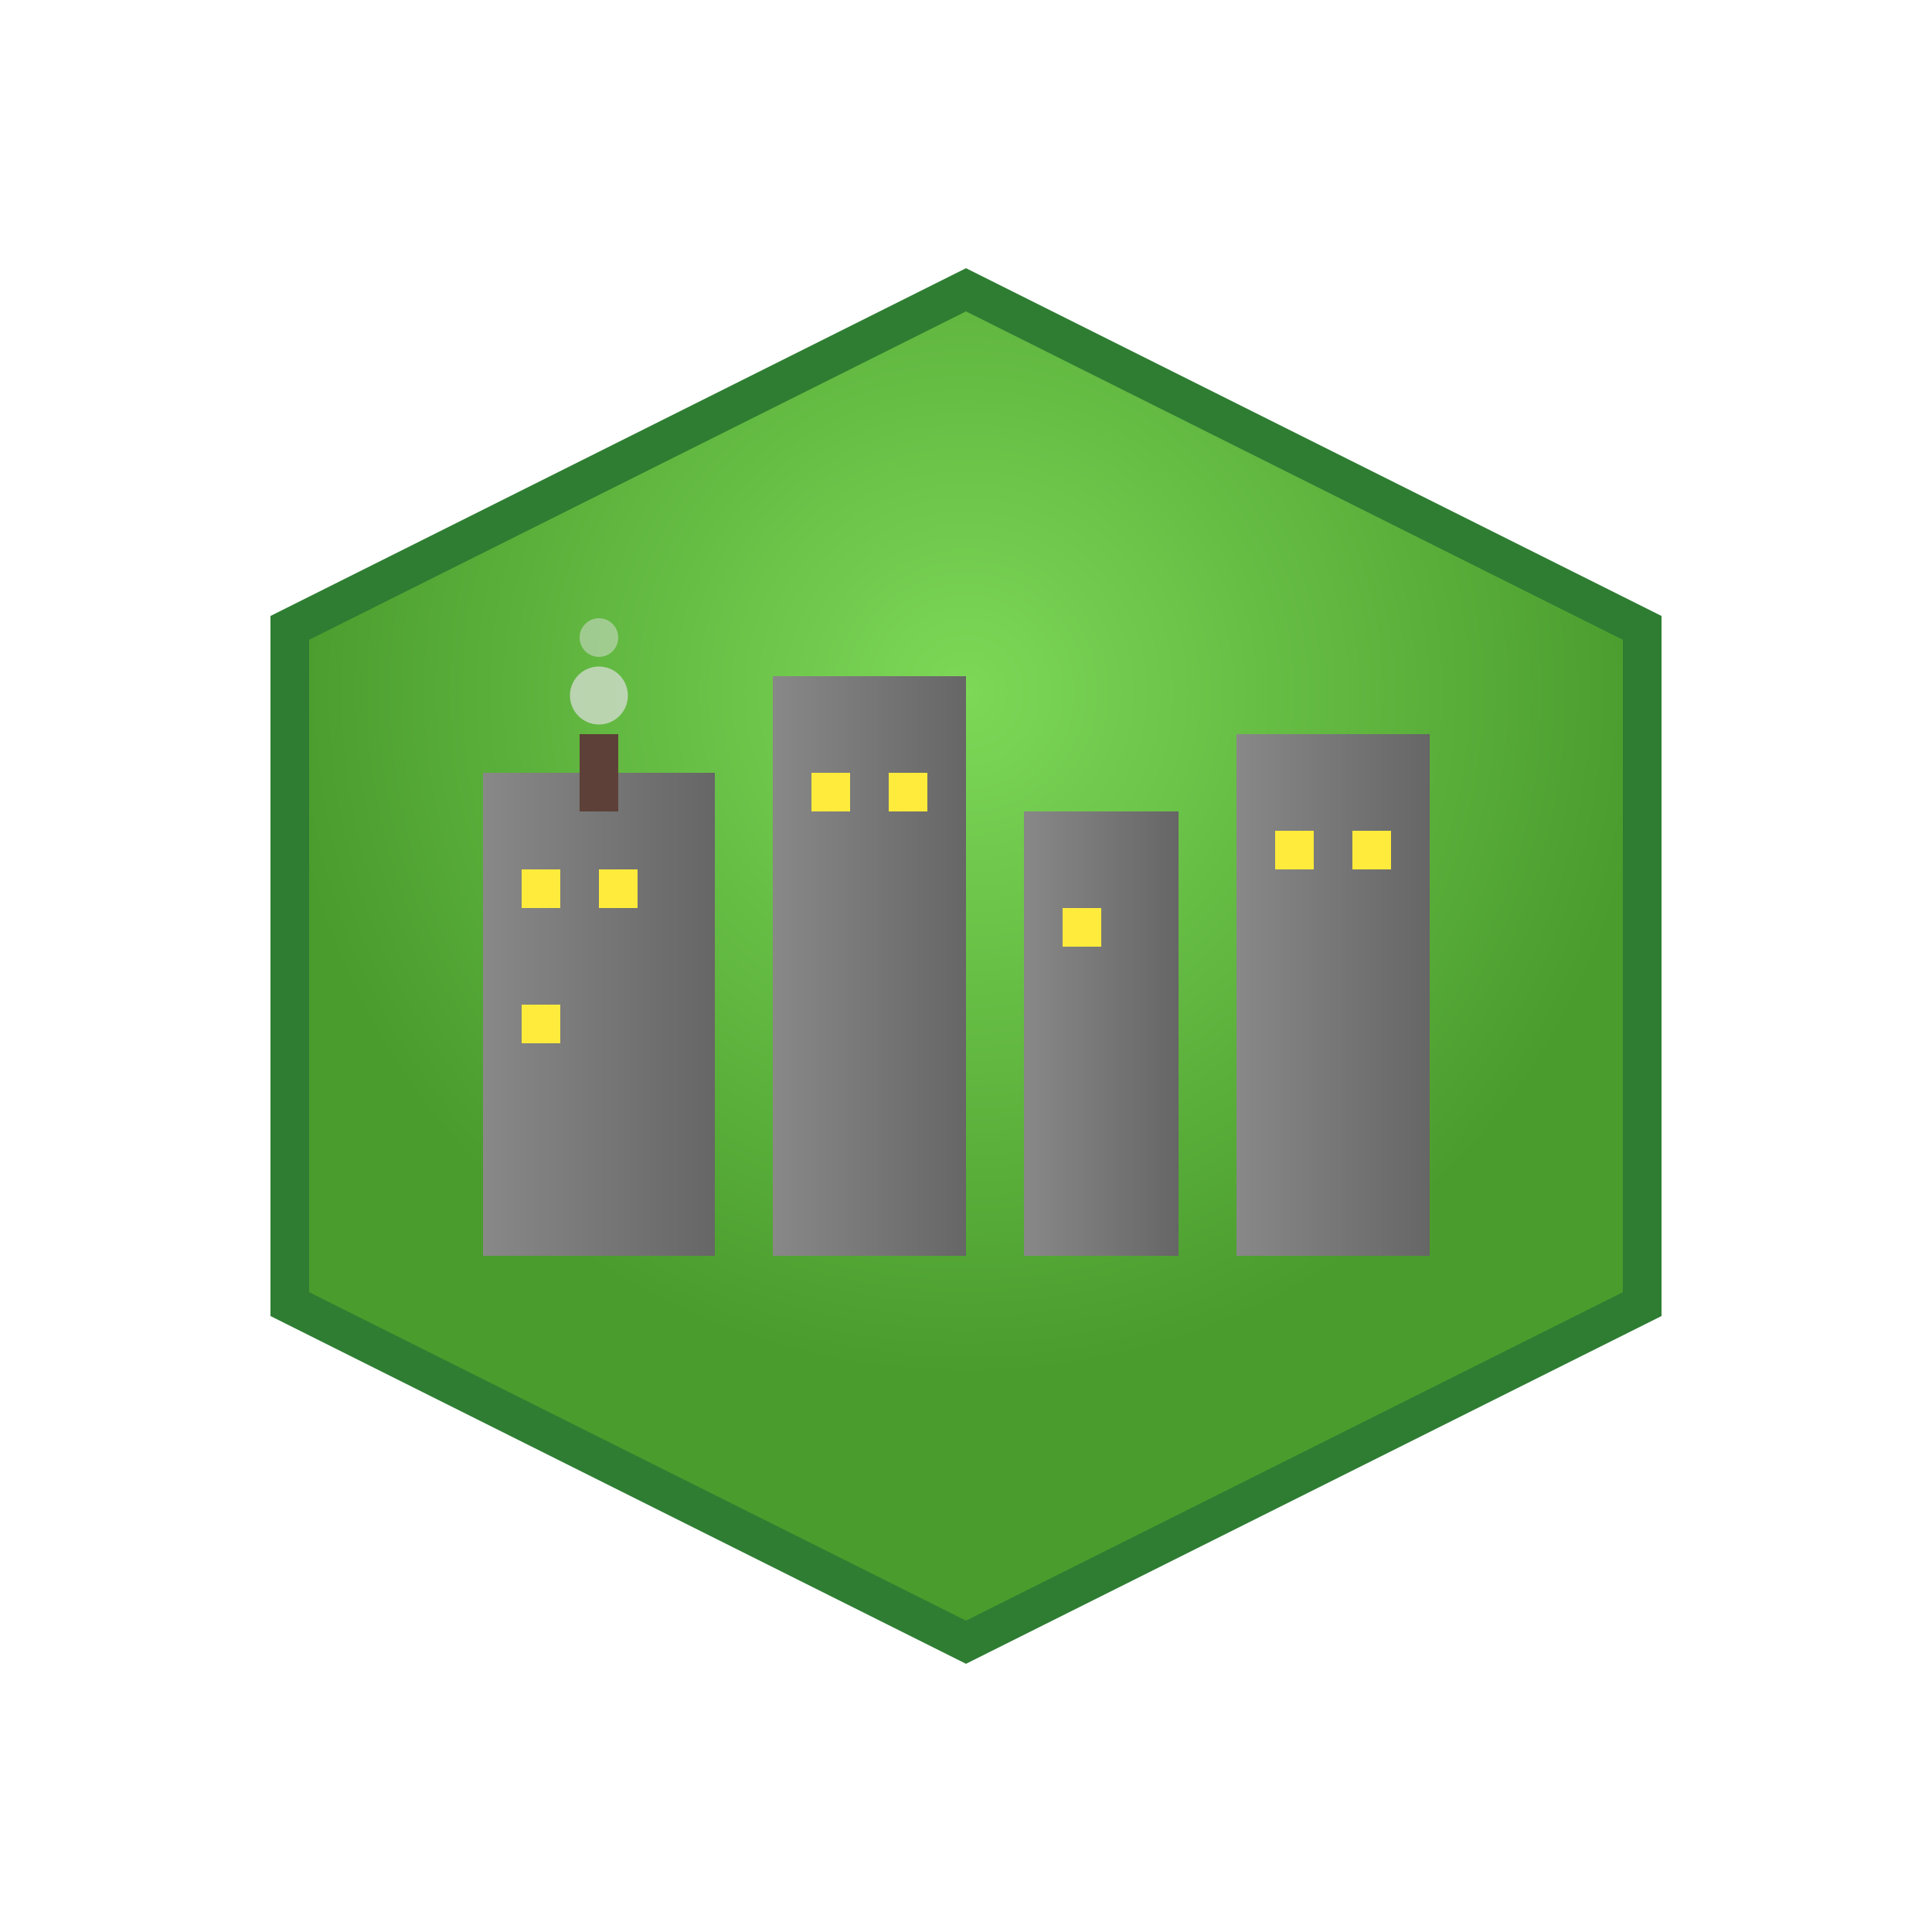
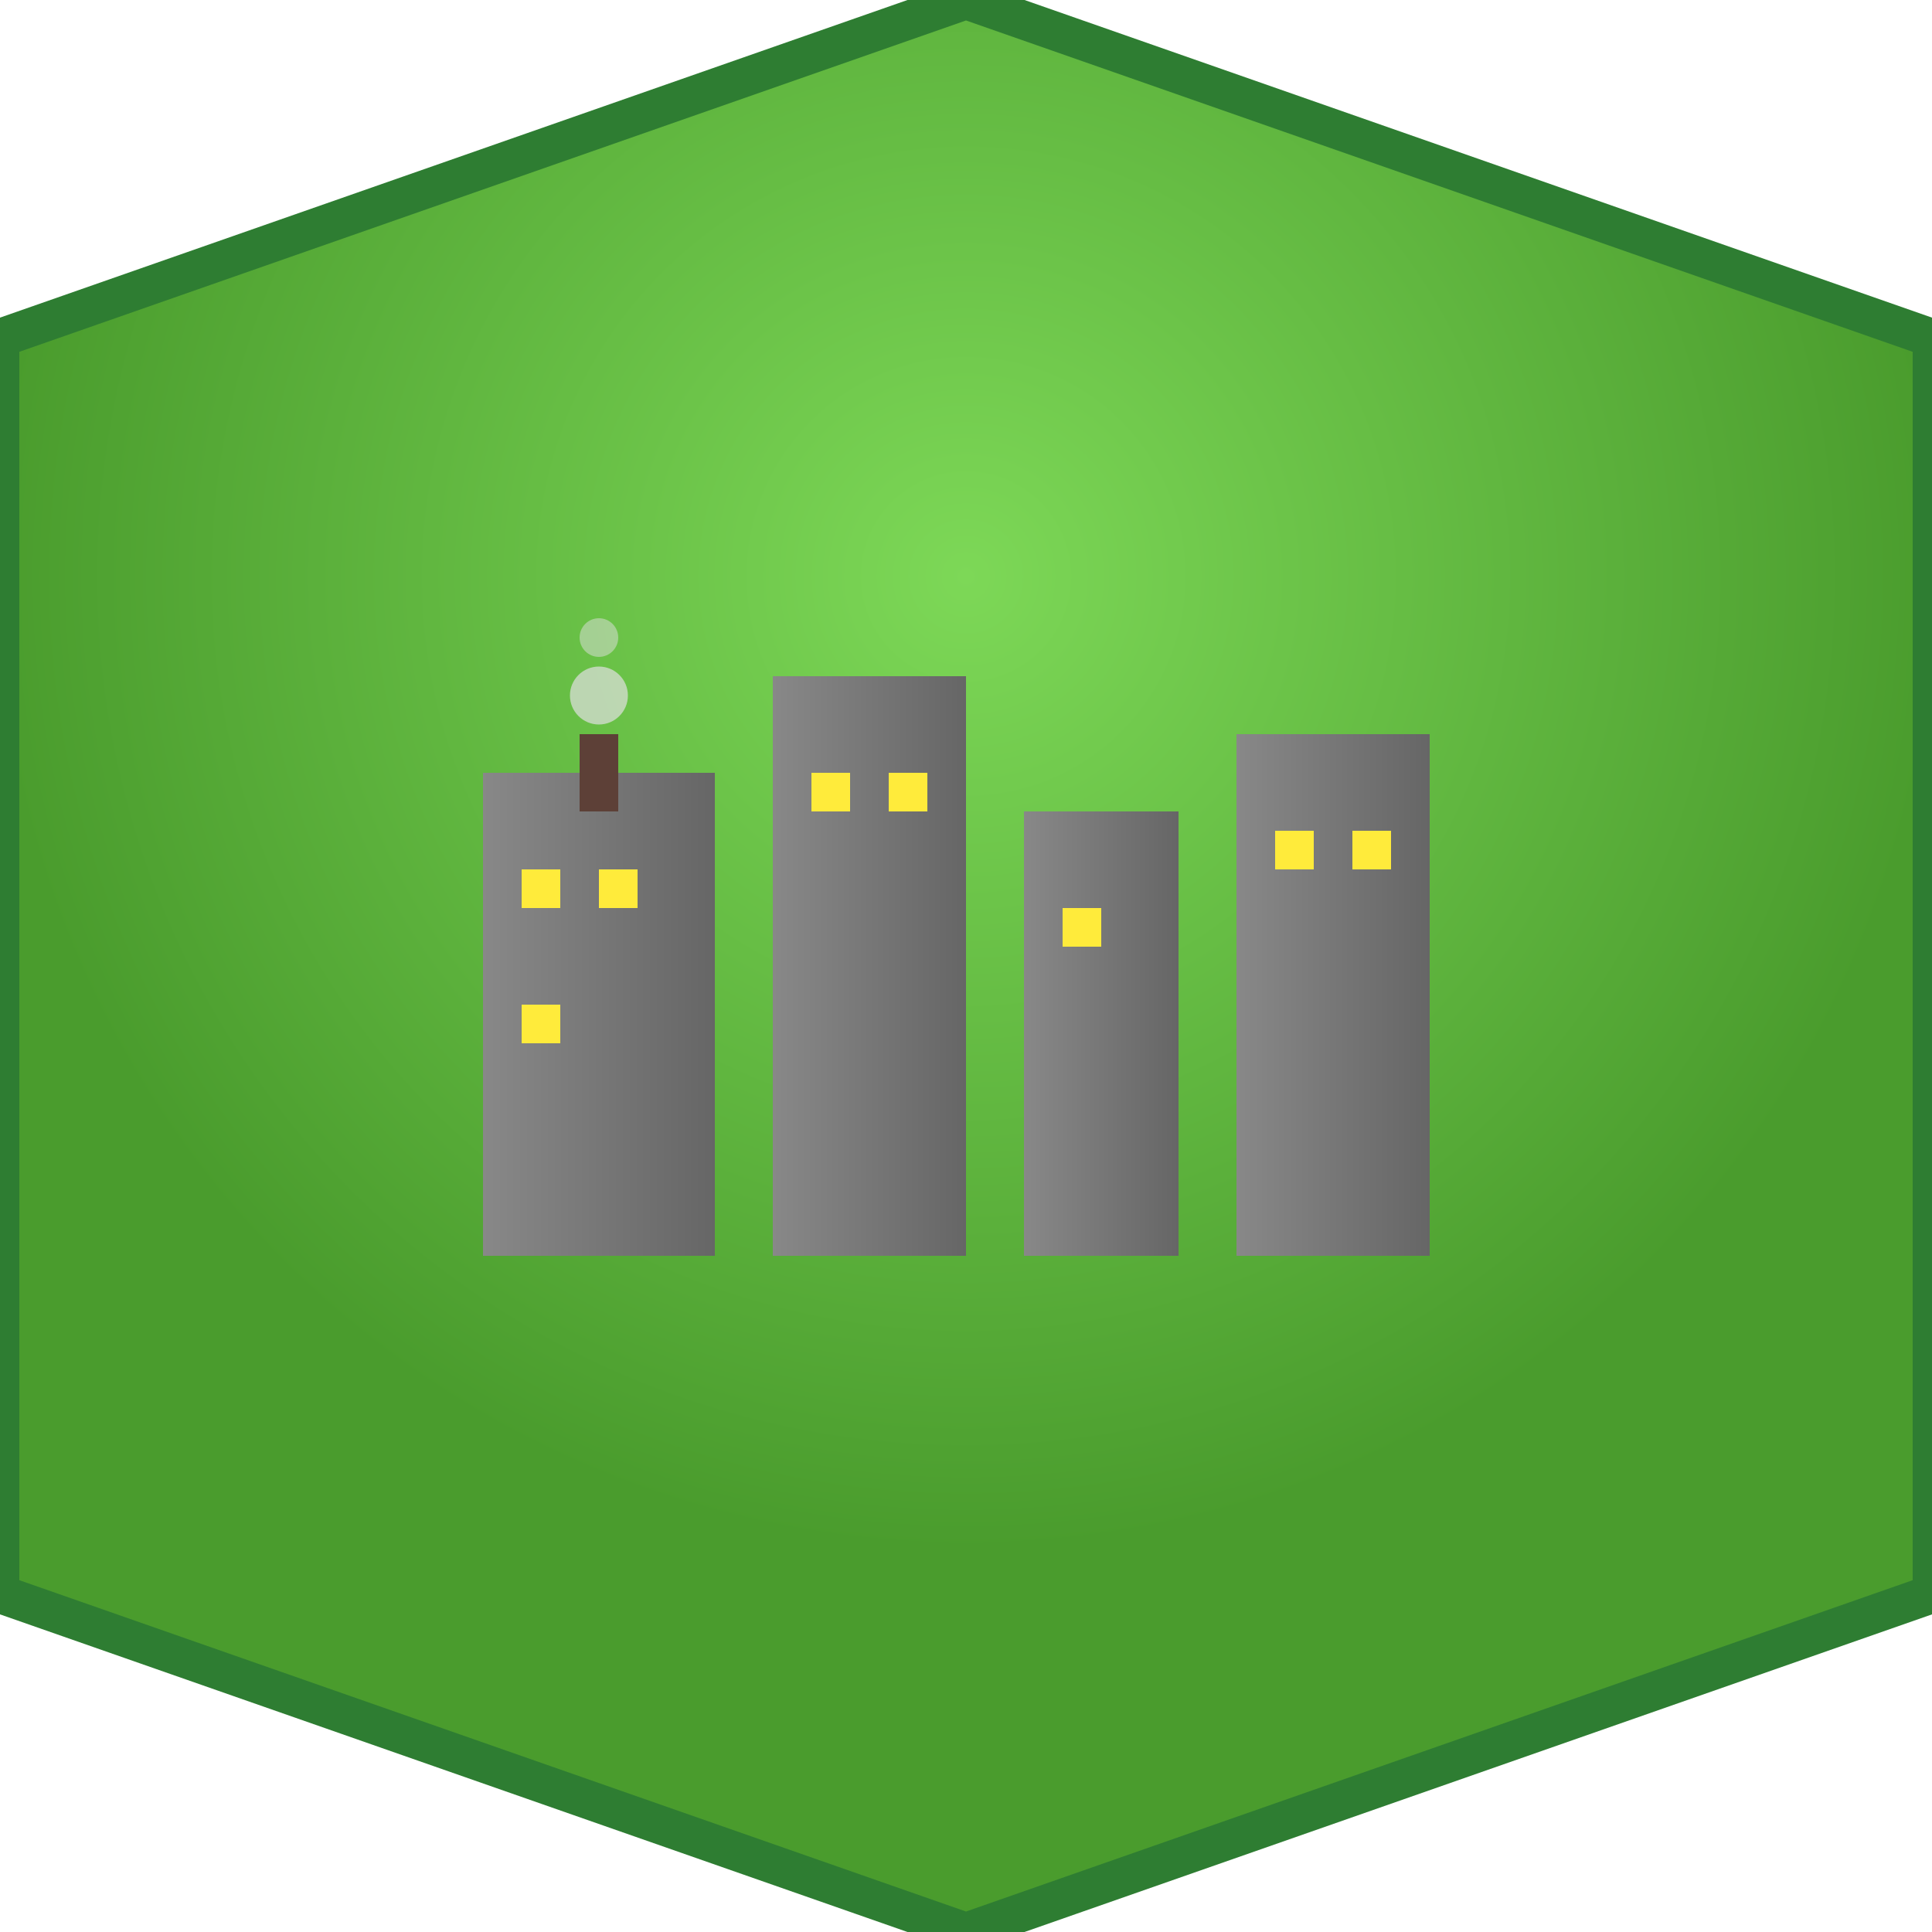
<svg xmlns="http://www.w3.org/2000/svg" viewBox="0 0 100 100">
  <defs>
    <linearGradient id="playerColor">
      <stop offset="0%" stop-color="#888888" />
      <stop offset="100%" stop-color="#666666" />
    </linearGradient>
    <radialGradient id="grassGrad" cx="50%" cy="30%">
      <stop offset="0%" stop-color="#7dd857" />
      <stop offset="100%" stop-color="#4a9c2d" />
    </radialGradient>
  </defs>
-   <polygon points="50,15 85,32.5 85,67.5 50,85 15,67.5 15,32.5" fill="url(#grassGrad)" stroke="#2e7d32" stroke-width="2" />
+   <polygon points="50,0 100,17.5 100,82.5 50,100 0,82.5 0,17.5" fill="url(#grassGrad)" stroke="#2e7d32" stroke-width="2" />
  <rect x="25" y="40" width="12" height="25" fill="url(#playerColor)" />
  <rect x="40" y="35" width="10" height="30" fill="url(#playerColor)" />
  <rect x="53" y="42" width="8" height="23" fill="url(#playerColor)" />
  <rect x="64" y="38" width="10" height="27" fill="url(#playerColor)" />
  <rect x="27" y="45" width="2" height="2" fill="#ffeb3b" />
  <rect x="31" y="45" width="2" height="2" fill="#ffeb3b" />
  <rect x="27" y="52" width="2" height="2" fill="#ffeb3b" />
  <rect x="42" y="40" width="2" height="2" fill="#ffeb3b" />
  <rect x="46" y="40" width="2" height="2" fill="#ffeb3b" />
  <rect x="55" y="47" width="2" height="2" fill="#ffeb3b" />
  <rect x="66" y="43" width="2" height="2" fill="#ffeb3b" />
  <rect x="70" y="43" width="2" height="2" fill="#ffeb3b" />
  <rect x="30" y="38" width="2" height="4" fill="#5d4037" />
  <circle cx="31" cy="36" r="1.5" fill="#e0e0e0" opacity="0.7" />
  <circle cx="31" cy="33" r="1" fill="#e0e0e0" opacity="0.5" />
</svg>
